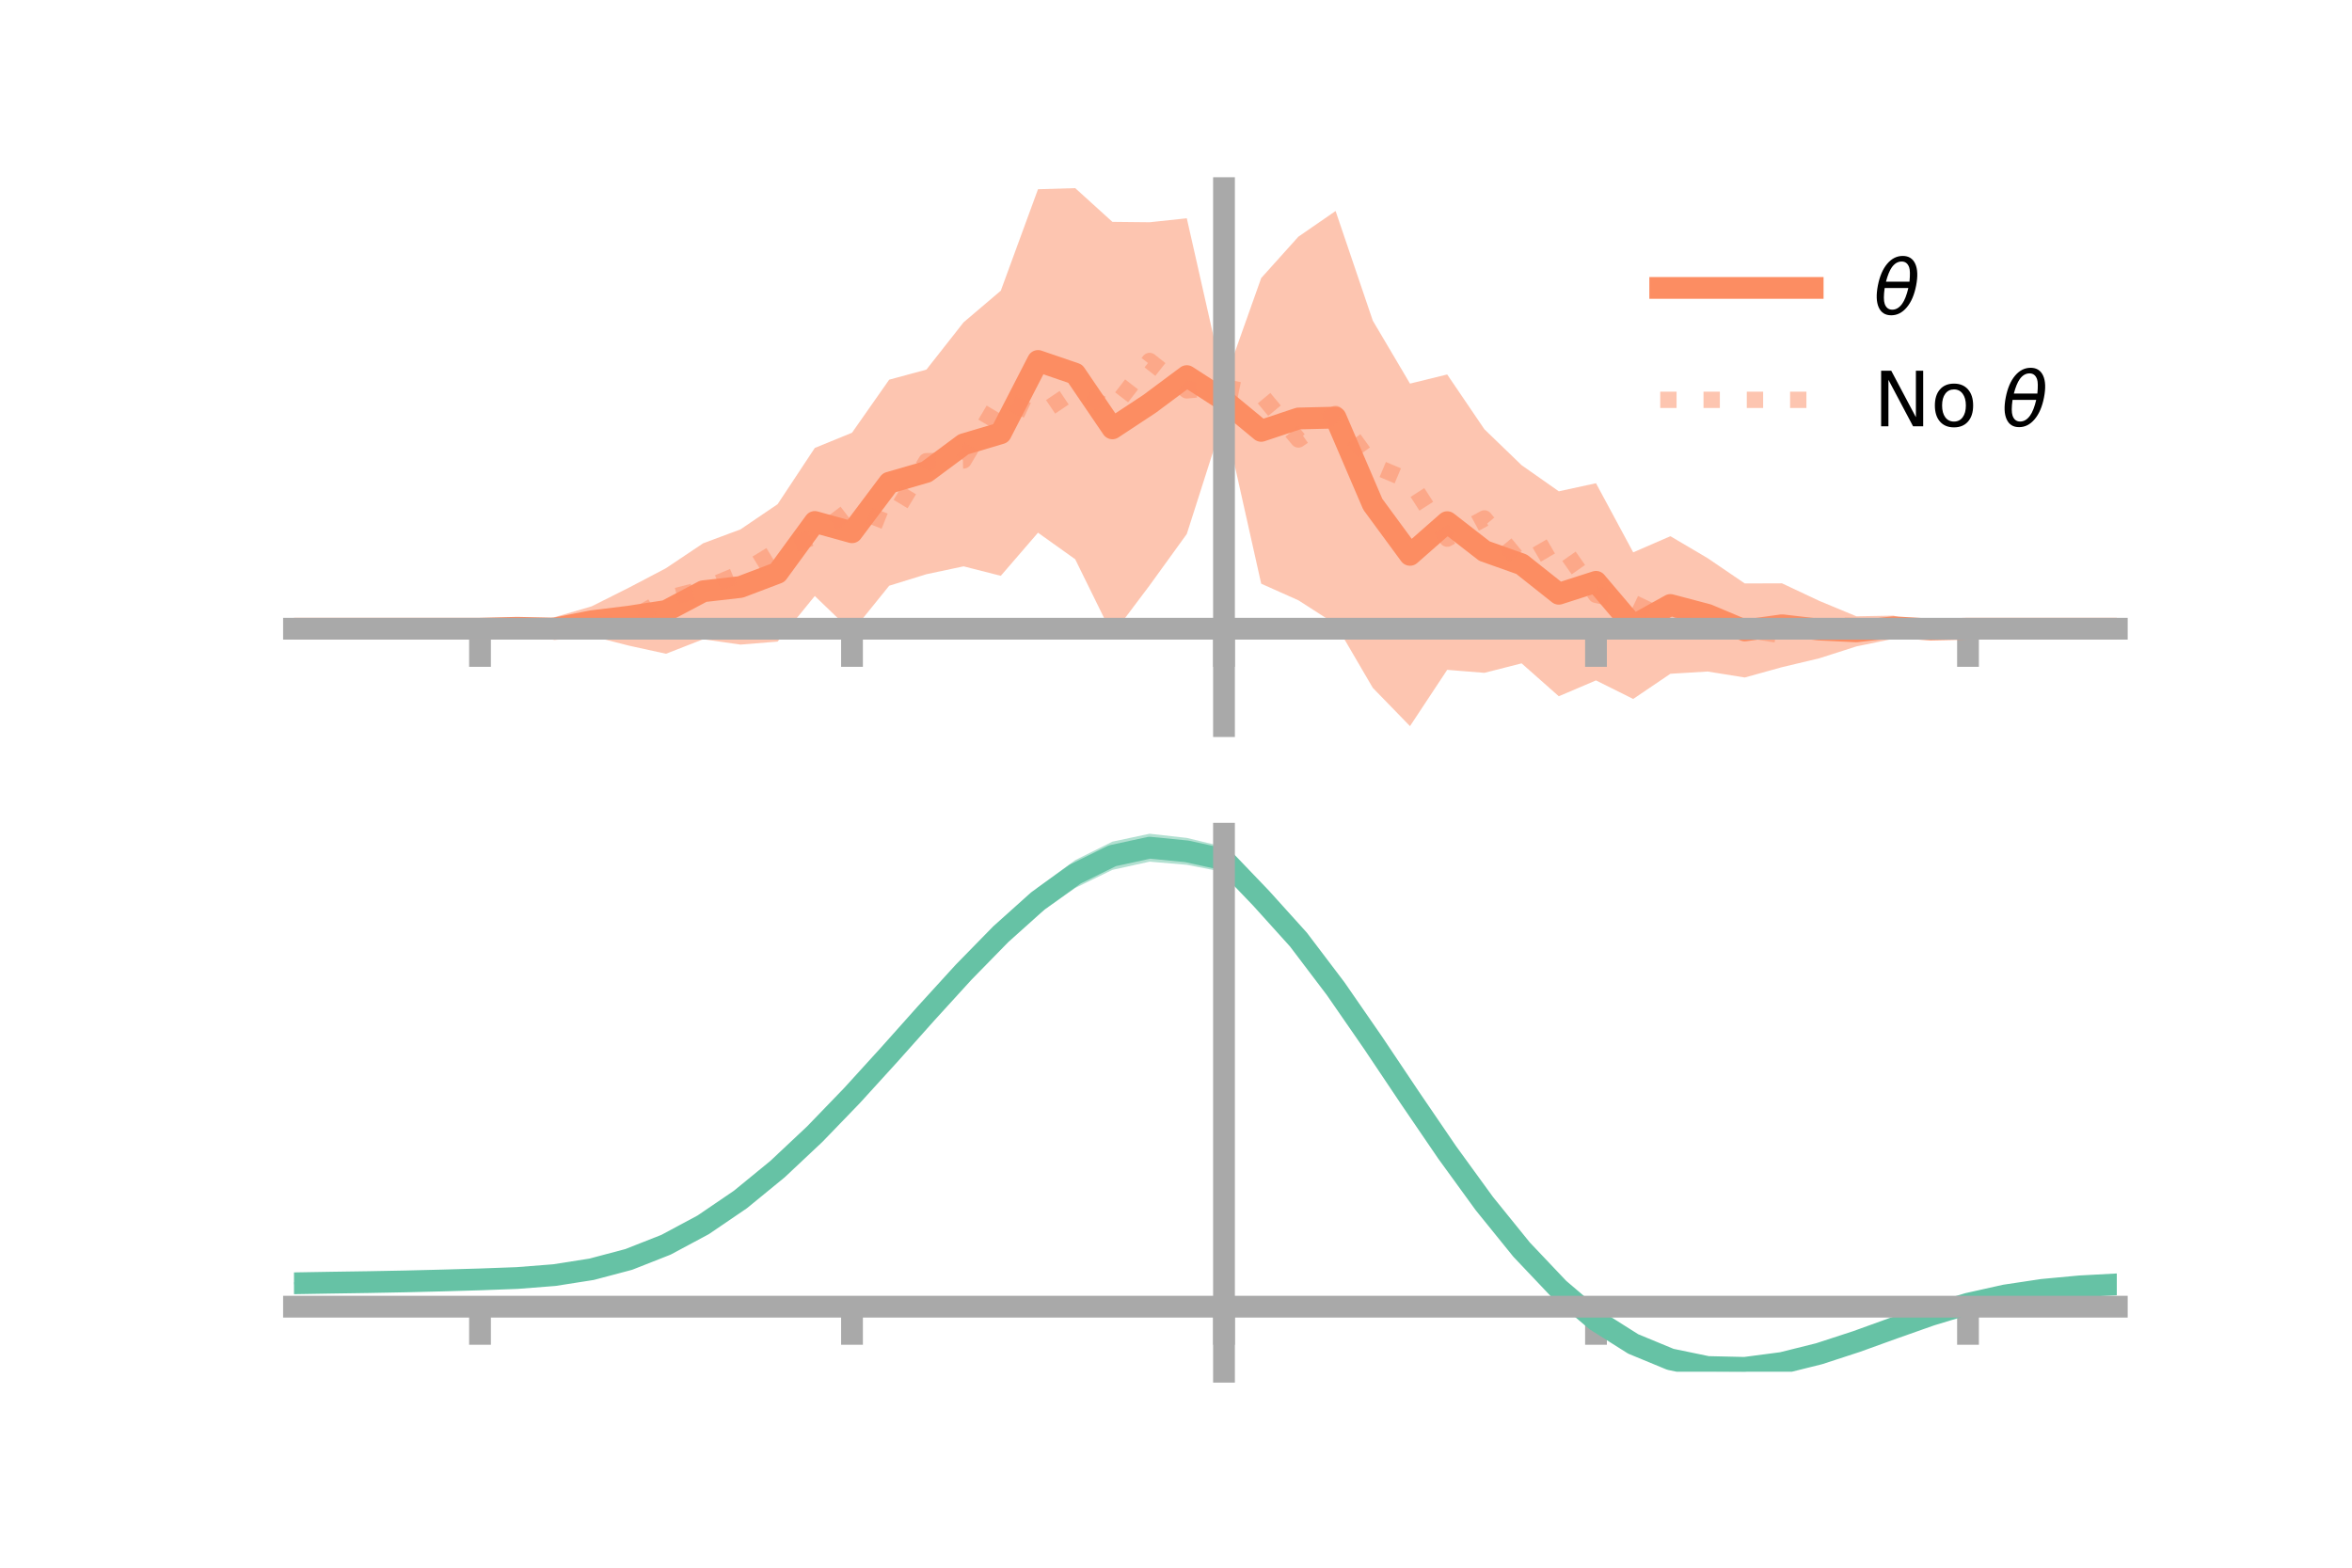
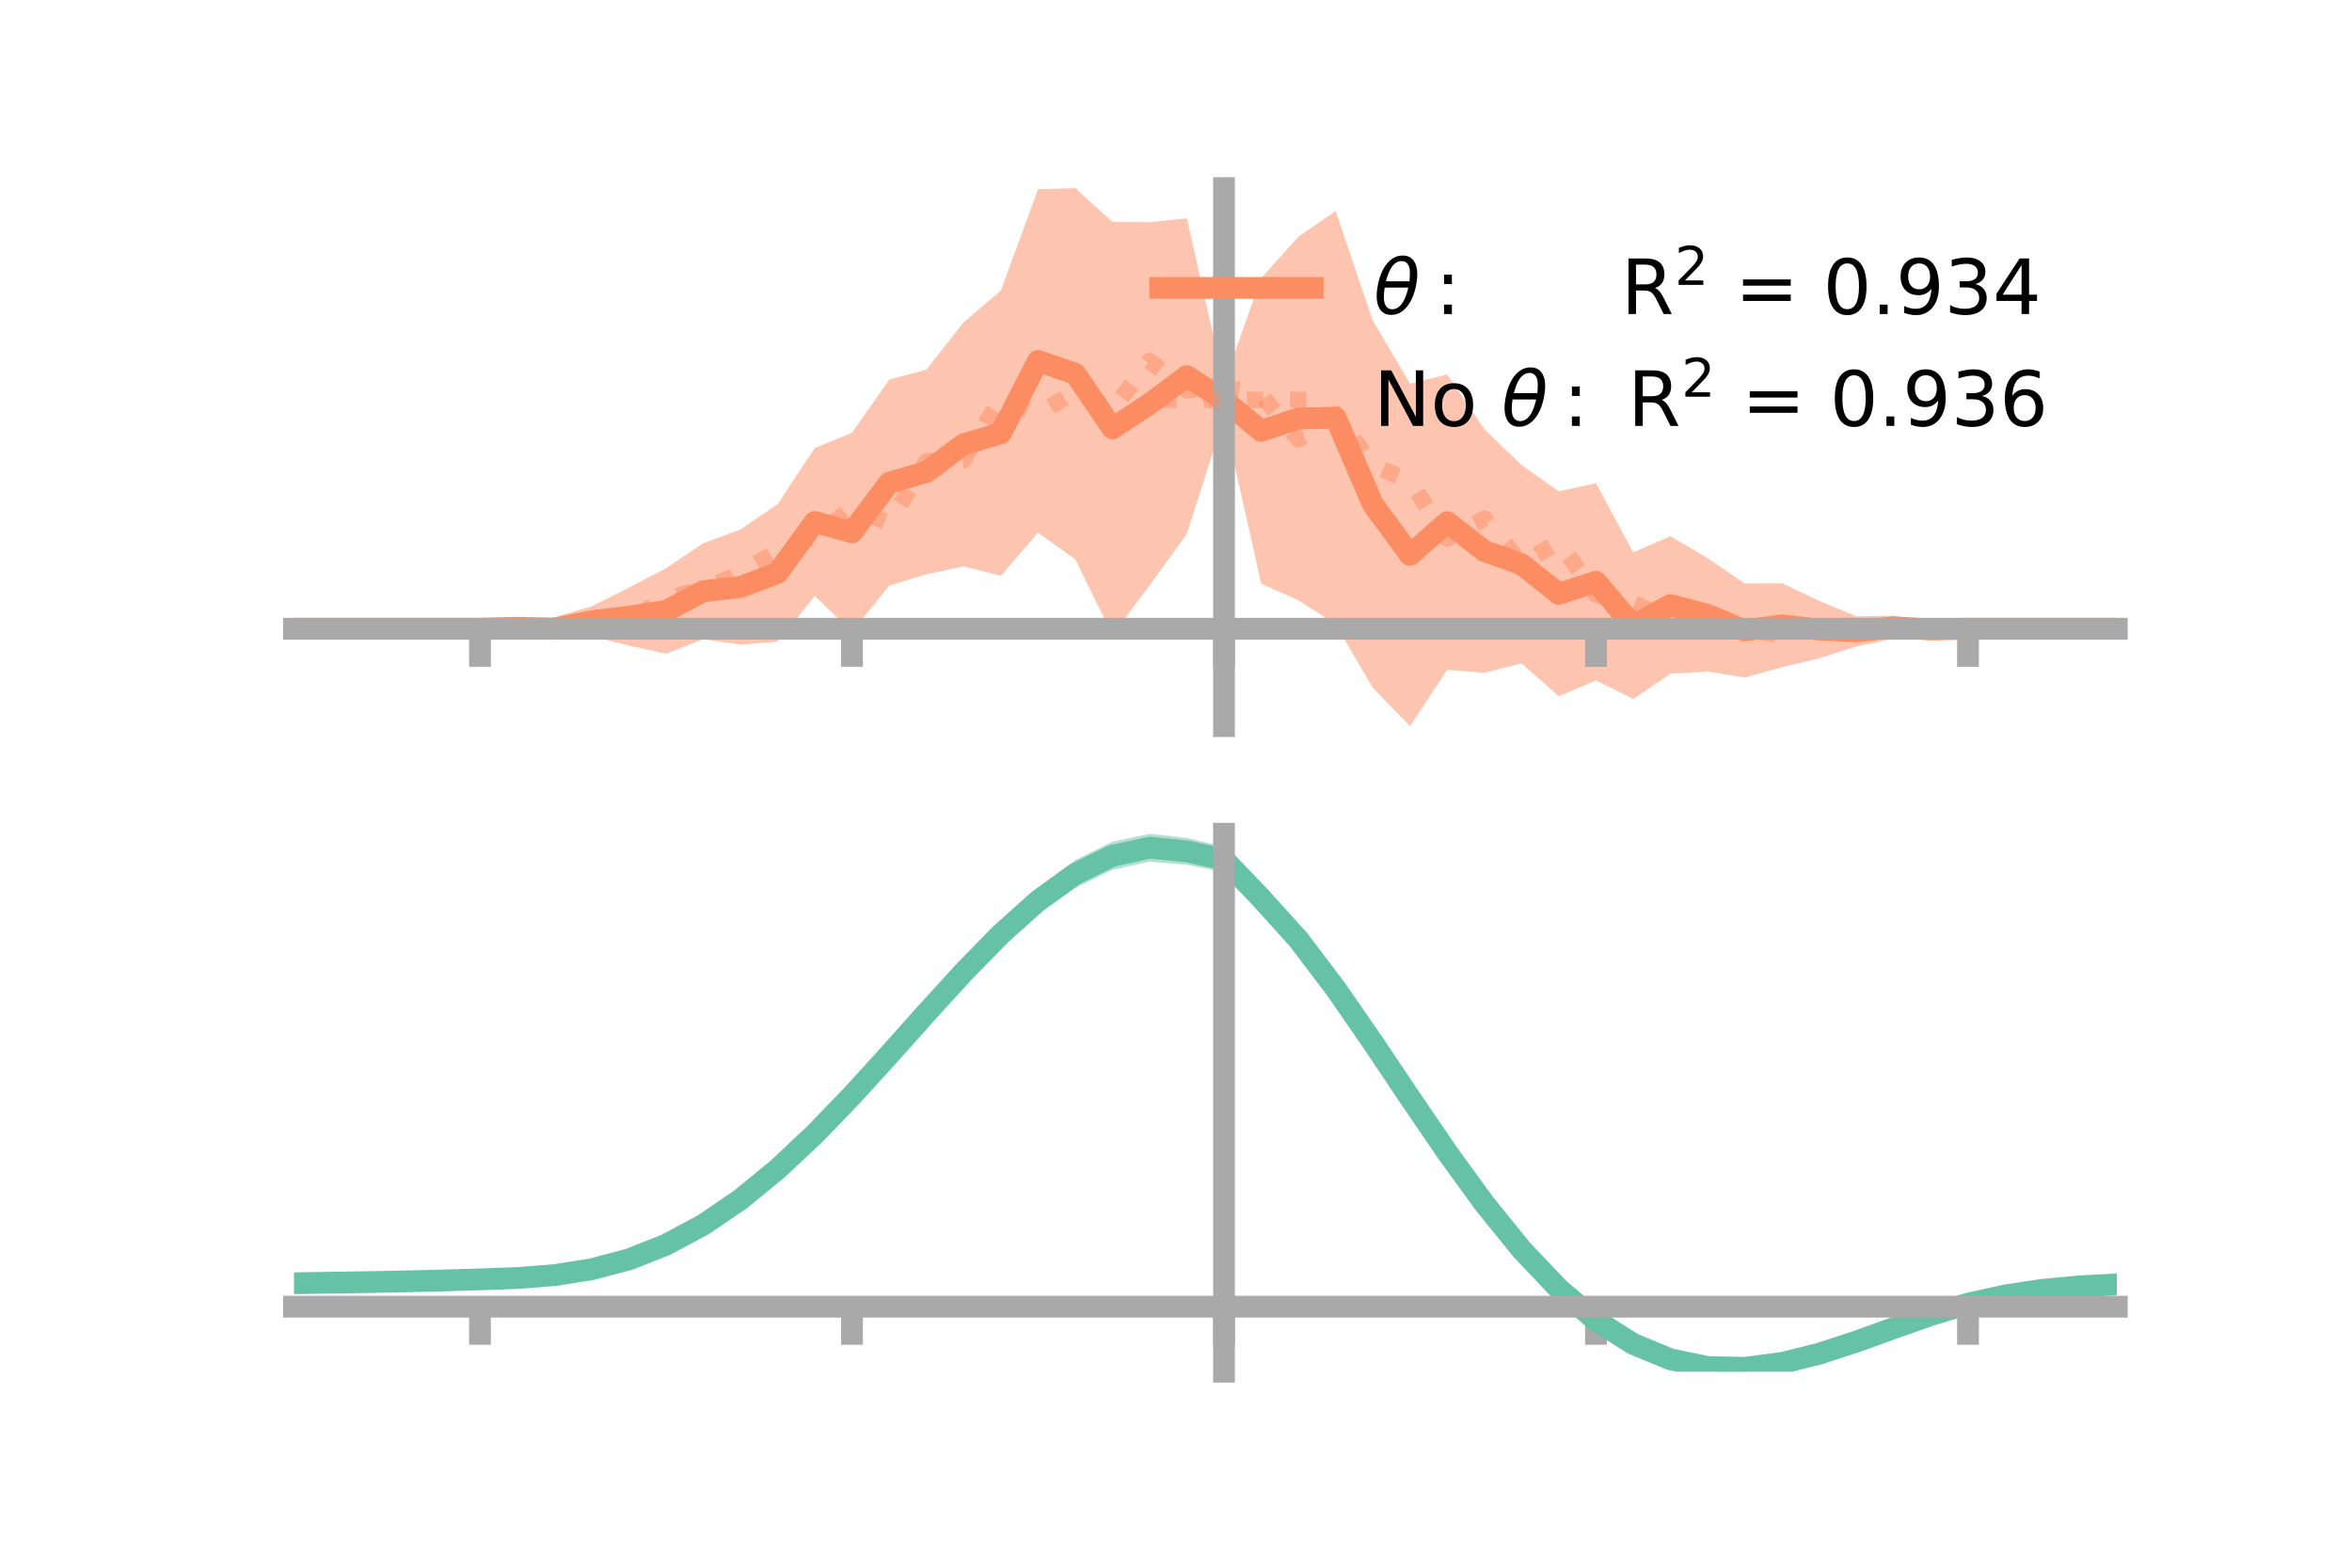
<svg xmlns="http://www.w3.org/2000/svg" xmlns:xlink="http://www.w3.org/1999/xlink" height="144pt" version="1.1" viewBox="0 0 216 144" width="216pt">
  <defs>
    <style type="text/css">
*{stroke-linecap:butt;stroke-linejoin:round;}
  </style>
  </defs>
  <g id="figure_1">
    <g id="patch_1">
      <path d="M 0 144  L 216 144  L 216 0  L 0 0  z " style="fill:none;" />
    </g>
    <g id="axes_1">
      <g id="patch_2">
        <path d="M 27 66.698  L 194.4 66.698  L 194.4 17.28  L 27 17.28  z " style="fill:none;" />
      </g>
      <g id="PolyCollection_1">
-         <path clip-path="url(#p03aeeaf985)" d="M 27 57.751  L 27 57.751  L 30.416 57.751  L 33.833 57.751  L 37.249 57.751  L 40.665 57.751  L 44.082 57.751  L 47.498 57.381  L 50.914 56.695  L 54.331 55.696  L 57.747 53.986  L 61.163 52.191  L 64.58 49.901  L 67.996 48.631  L 71.412 46.313  L 74.829 41.146  L 78.245 39.749  L 81.661 34.875  L 85.078 33.95  L 88.494 29.606  L 91.91 26.702  L 95.327 17.381  L 98.743 17.28  L 102.159 20.378  L 105.576 20.414  L 108.992 20.05  L 112.408 35.159  L 115.824 25.542  L 119.241 21.739  L 122.657 19.382  L 126.073 29.454  L 129.49 35.236  L 132.906 34.397  L 136.322 39.43  L 139.739 42.73  L 143.155 45.129  L 146.571 44.387  L 149.988 50.737  L 153.404 49.253  L 156.82 51.268  L 160.237 53.594  L 163.653 53.582  L 167.069 55.191  L 170.486 56.611  L 173.902 56.551  L 177.318 57.541  L 180.735 57.751  L 184.151 57.751  L 187.567 57.751  L 190.984 57.751  L 194.4 57.751  L 194.4 57.751  L 194.4 57.751  L 190.984 57.751  L 187.567 57.751  L 184.151 57.751  L 180.735 57.751  L 177.318 58.1  L 173.902 58.674  L 170.486 59.376  L 167.069 60.47  L 163.653 61.283  L 160.237 62.232  L 156.82 61.682  L 153.404 61.89  L 149.988 64.203  L 146.571 62.499  L 143.155 63.954  L 139.739 60.932  L 136.322 61.803  L 132.906 61.528  L 129.49 66.698  L 126.073 63.182  L 122.657 57.335  L 119.241 55.141  L 115.824 53.614  L 112.408 38.353  L 108.992 49.047  L 105.576 53.772  L 102.159 58.316  L 98.743 51.37  L 95.327 48.931  L 91.91 52.892  L 88.494 52.021  L 85.078 52.745  L 81.661 53.802  L 78.245 58.033  L 74.829 54.745  L 71.412 58.934  L 67.996 59.209  L 64.58 58.718  L 61.163 60.051  L 57.747 59.303  L 54.331 58.43  L 50.914 58.789  L 47.498 57.947  L 44.082 57.751  L 40.665 57.751  L 37.249 57.751  L 33.833 57.751  L 30.416 57.751  L 27 57.751  z " style="fill:#fc8d62;fill-opacity:0.5;" />
+         <path clip-path="url(#pb532265a66)" d="M 27 57.751  L 27 57.751  L 30.416 57.751  L 33.833 57.751  L 37.249 57.751  L 40.665 57.751  L 44.082 57.751  L 47.498 57.381  L 50.914 56.695  L 54.331 55.696  L 57.747 53.986  L 61.163 52.191  L 64.58 49.901  L 67.996 48.631  L 71.412 46.313  L 74.829 41.146  L 78.245 39.749  L 81.661 34.875  L 85.078 33.95  L 88.494 29.606  L 91.91 26.702  L 95.327 17.381  L 98.743 17.28  L 102.159 20.378  L 105.576 20.414  L 108.992 20.05  L 112.408 35.159  L 115.824 25.542  L 119.241 21.739  L 122.657 19.382  L 126.073 29.454  L 129.49 35.236  L 132.906 34.397  L 136.322 39.43  L 139.739 42.73  L 143.155 45.129  L 146.571 44.387  L 149.988 50.737  L 153.404 49.253  L 156.82 51.268  L 160.237 53.594  L 163.653 53.582  L 167.069 55.191  L 170.486 56.611  L 173.902 56.551  L 177.318 57.541  L 180.735 57.751  L 184.151 57.751  L 187.567 57.751  L 190.984 57.751  L 194.4 57.751  L 194.4 57.751  L 194.4 57.751  L 190.984 57.751  L 187.567 57.751  L 184.151 57.751  L 180.735 57.751  L 177.318 58.1  L 173.902 58.674  L 170.486 59.376  L 167.069 60.47  L 163.653 61.283  L 160.237 62.232  L 156.82 61.682  L 153.404 61.89  L 149.988 64.203  L 146.571 62.499  L 143.155 63.954  L 139.739 60.932  L 136.322 61.803  L 132.906 61.528  L 129.49 66.698  L 126.073 63.182  L 122.657 57.335  L 119.241 55.141  L 115.824 53.614  L 112.408 38.353  L 108.992 49.047  L 105.576 53.772  L 102.159 58.316  L 98.743 51.37  L 95.327 48.931  L 91.91 52.892  L 88.494 52.021  L 85.078 52.745  L 81.661 53.802  L 78.245 58.033  L 74.829 54.745  L 71.412 58.934  L 67.996 59.209  L 64.58 58.718  L 61.163 60.051  L 57.747 59.303  L 54.331 58.43  L 50.914 58.789  L 47.498 57.947  L 44.082 57.751  L 40.665 57.751  L 37.249 57.751  L 33.833 57.751  L 30.416 57.751  L 27 57.751  z " style="fill:#fc8d62;fill-opacity:0.5;" />
      </g>
      <g id="matplotlib.axis_1">
        <g id="xtick_1">
          <g id="line2d_1">
            <defs>
-               <path d="M 0 0  L 0 3.5  " id="ma3a696f826" style="stroke:#a9a9a9;stroke-width:2;" />
+               <path d="M 0 0  L 0 3.5  " id="mec5e85c306" style="stroke:#a9a9a9;stroke-width:2;" />
            </defs>
            <g>
-               <use style="fill:#a9a9a9;stroke:#a9a9a9;stroke-width:2;" x="44.082" xlink:href="#ma3a696f826" y="57.751" />
+               <use style="fill:#a9a9a9;stroke:#a9a9a9;stroke-width:2;" x="44.082" xlink:href="#mec5e85c306" y="57.751" />
            </g>
          </g>
        </g>
        <g id="xtick_2">
          <g id="line2d_2">
            <g>
-               <use style="fill:#a9a9a9;stroke:#a9a9a9;stroke-width:2;" x="78.245" xlink:href="#ma3a696f826" y="57.751" />
+               <use style="fill:#a9a9a9;stroke:#a9a9a9;stroke-width:2;" x="78.245" xlink:href="#mec5e85c306" y="57.751" />
            </g>
          </g>
        </g>
        <g id="xtick_3">
          <g id="line2d_3">
            <g>
-               <use style="fill:#a9a9a9;stroke:#a9a9a9;stroke-width:2;" x="112.408" xlink:href="#ma3a696f826" y="57.751" />
+               <use style="fill:#a9a9a9;stroke:#a9a9a9;stroke-width:2;" x="112.408" xlink:href="#mec5e85c306" y="57.751" />
            </g>
          </g>
        </g>
        <g id="xtick_4">
          <g id="line2d_4">
            <g>
-               <use style="fill:#a9a9a9;stroke:#a9a9a9;stroke-width:2;" x="146.571" xlink:href="#ma3a696f826" y="57.751" />
+               <use style="fill:#a9a9a9;stroke:#a9a9a9;stroke-width:2;" x="146.571" xlink:href="#mec5e85c306" y="57.751" />
            </g>
          </g>
        </g>
        <g id="xtick_5">
          <g id="line2d_5">
            <g>
-               <use style="fill:#a9a9a9;stroke:#a9a9a9;stroke-width:2;" x="180.735" xlink:href="#ma3a696f826" y="57.751" />
+               <use style="fill:#a9a9a9;stroke:#a9a9a9;stroke-width:2;" x="180.735" xlink:href="#mec5e85c306" y="57.751" />
            </g>
          </g>
        </g>
      </g>
      <g id="matplotlib.axis_2" />
      <g id="line2d_6">
-         <path clip-path="url(#p03aeeaf985)" d="M 27 57.751  L 30.416 57.751  L 33.833 57.751  L 37.249 57.751  L 40.665 57.751  L 44.082 57.751  L 47.498 57.664  L 50.914 57.742  L 54.331 57.063  L 57.747 56.645  L 61.163 56.121  L 64.58 54.31  L 67.996 53.92  L 71.412 52.623  L 74.829 47.945  L 78.245 48.891  L 81.661 44.339  L 85.078 43.348  L 88.494 40.814  L 91.91 39.797  L 95.327 33.156  L 98.743 34.325  L 102.159 39.347  L 105.576 37.093  L 108.992 34.548  L 112.408 36.756  L 115.824 39.578  L 119.241 38.44  L 122.657 38.358  L 126.073 46.318  L 129.49 50.967  L 132.906 47.963  L 136.322 50.617  L 139.739 51.831  L 143.155 54.541  L 146.571 53.443  L 149.988 57.47  L 153.404 55.572  L 156.82 56.475  L 160.237 57.913  L 163.653 57.433  L 167.069 57.831  L 170.486 57.994  L 173.902 57.613  L 177.318 57.821  L 180.735 57.751  L 184.151 57.751  L 187.567 57.751  L 190.984 57.751  L 194.4 57.751  " style="fill:none;stroke:#fc8d62;stroke-linecap:square;stroke-width:2;" />
+         <path clip-path="url(#pb532265a66)" d="M 27 57.751  L 30.416 57.751  L 33.833 57.751  L 37.249 57.751  L 40.665 57.751  L 44.082 57.751  L 47.498 57.664  L 50.914 57.742  L 54.331 57.063  L 57.747 56.645  L 61.163 56.121  L 64.58 54.31  L 67.996 53.92  L 71.412 52.623  L 74.829 47.945  L 78.245 48.891  L 81.661 44.339  L 85.078 43.348  L 88.494 40.814  L 91.91 39.797  L 95.327 33.156  L 98.743 34.325  L 102.159 39.347  L 105.576 37.093  L 108.992 34.548  L 112.408 36.756  L 115.824 39.578  L 119.241 38.44  L 122.657 38.358  L 126.073 46.318  L 129.49 50.967  L 132.906 47.963  L 136.322 50.617  L 139.739 51.831  L 143.155 54.541  L 146.571 53.443  L 149.988 57.47  L 153.404 55.572  L 156.82 56.475  L 160.237 57.913  L 163.653 57.433  L 167.069 57.831  L 170.486 57.994  L 173.902 57.613  L 177.318 57.821  L 180.735 57.751  L 184.151 57.751  L 187.567 57.751  L 190.984 57.751  L 194.4 57.751  " style="fill:none;stroke:#fc8d62;stroke-linecap:square;stroke-width:2;" />
      </g>
      <g id="line2d_7">
-         <path clip-path="url(#p03aeeaf985)" d="M 27 57.751  L 30.416 57.751  L 33.833 57.751  L 37.249 57.751  L 40.665 57.751  L 44.082 57.751  L 47.498 57.702  L 50.914 57.696  L 54.331 57.513  L 57.747 56.951  L 61.163 54.993  L 64.58 54.107  L 67.996 52.679  L 71.412 50.596  L 74.829 49.285  L 78.245 46.681  L 81.661 48.035  L 85.078 42.364  L 88.494 42.292  L 91.91 36.537  L 95.327 38.148  L 98.743 35.851  L 102.159 37.598  L 105.576 33.156  L 108.992 35.857  L 112.408 35.548  L 115.824 36.255  L 119.241 40.366  L 122.657 38.017  L 126.073 42.742  L 129.49 44.182  L 132.906 49.476  L 136.322 47.622  L 139.739 51.756  L 143.155 49.765  L 146.571 54.638  L 149.988 55.364  L 153.404 56.99  L 156.82 57.317  L 160.237 57.82  L 163.653 58.361  L 167.069 57.442  L 170.486 57.501  L 173.902 57.668  L 177.318 57.781  L 180.735 57.751  L 184.151 57.751  L 187.567 57.751  L 190.984 57.751  L 194.4 57.751  " style="fill:none;stroke:#fc8d62;stroke-dasharray:1.5,2.475;stroke-dashoffset:0;stroke-opacity:0.5;stroke-width:1.5;" />
+         <path clip-path="url(#pb532265a66)" d="M 27 57.751  L 30.416 57.751  L 33.833 57.751  L 37.249 57.751  L 40.665 57.751  L 44.082 57.751  L 47.498 57.702  L 50.914 57.696  L 54.331 57.513  L 57.747 56.951  L 61.163 54.993  L 64.58 54.107  L 67.996 52.679  L 71.412 50.596  L 74.829 49.285  L 78.245 46.681  L 81.661 48.035  L 85.078 42.364  L 88.494 42.292  L 91.91 36.537  L 95.327 38.148  L 98.743 35.851  L 102.159 37.598  L 105.576 33.156  L 108.992 35.857  L 112.408 35.548  L 115.824 36.255  L 119.241 40.366  L 122.657 38.017  L 126.073 42.742  L 129.49 44.182  L 132.906 49.476  L 136.322 47.622  L 139.739 51.756  L 143.155 49.765  L 146.571 54.638  L 149.988 55.364  L 153.404 56.99  L 156.82 57.317  L 160.237 57.82  L 163.653 58.361  L 167.069 57.442  L 170.486 57.501  L 173.902 57.668  L 177.318 57.781  L 180.735 57.751  L 184.151 57.751  L 187.567 57.751  L 190.984 57.751  L 194.4 57.751  " style="fill:none;stroke:#fc8d62;stroke-dasharray:1.5,2.475;stroke-dashoffset:0;stroke-opacity:0.5;stroke-width:1.5;" />
      </g>
      <g id="patch_3">
        <path d="M 112.408 66.698  L 112.408 17.28  " style="fill:none;stroke:#a9a9a9;stroke-linecap:square;stroke-linejoin:miter;stroke-width:2;" />
      </g>
      <g id="patch_4">
        <path d="M 194.4 66.698  L 194.4 17.28  " style="fill:none;" />
      </g>
      <g id="patch_5">
        <path d="M 27 57.751  L 194.4 57.751  " style="fill:none;stroke:#a9a9a9;stroke-linecap:square;stroke-linejoin:miter;stroke-width:2;" />
      </g>
      <g id="patch_6">
        <path d="M 27 17.28  L 194.4 17.28  " style="fill:none;" />
      </g>
      <g id="legend_1">
        <g id="line2d_8">
-           <path d="M 152.47 26.449  L 166.47 26.449  " style="fill:none;stroke:#fc8d62;stroke-linecap:square;stroke-width:2;" />
+           <path d="M 106.55 26.449  L 120.55 26.449  " style="fill:none;stroke:#fc8d62;stroke-linecap:square;stroke-width:2;" />
        </g>
        <g id="line2d_9" />
        <g id="text_1">
          <defs>
            <path d="M 45.516 34.672  L 14.453 34.672  Q 12.359 20.062 14.5 13.875  Q 17.188 6.25 24.469 6.25  Q 31.781 6.25 37.359 13.922  Q 42.234 20.656 45.516 34.672  z M 47.016 42.969  Q 48.344 56.844 46.625 61.719  Q 43.953 69.438 36.766 69.438  Q 29.297 69.438 23.828 61.812  Q 19.531 55.672 16.156 42.969  z M 38.188 76.766  Q 49.906 76.766 54.594 66.406  Q 59.281 56.109 55.719 37.844  Q 52.203 19.625 43.453 9.281  Q 34.766 -1.125 23.047 -1.125  Q 11.281 -1.125 6.641 9.281  Q 2 19.625 5.516 37.844  Q 9.078 56.109 17.719 66.406  Q 26.422 76.766 38.188 76.766  z " id="DejaVuSans-Oblique-952" />
+             <path d="M 11.719 12.406  L 22.016 12.406  L 22.016 0  L 11.719 0  z M 11.719 51.703  L 22.016 51.703  L 22.016 39.312  L 11.719 39.312  z " id="DejaVuSans-58" />
+             <path id="DejaVuSans-32" />
+             <path d="M 44.391 34.188  Q 47.562 33.109 50.562 29.594  Q 53.562 26.078 56.594 19.922  L 66.609 0  L 56 0  L 46.688 18.703  Q 43.062 26.031 39.672 28.422  Q 36.281 30.812 30.422 30.812  L 19.672 30.812  L 19.672 0  L 9.812 0  L 9.812 72.906  L 32.078 72.906  Q 44.578 72.906 50.734 67.672  Q 56.891 62.453 56.891 51.906  Q 56.891 45.016 53.688 40.469  Q 50.484 35.938 44.391 34.188  z M 19.672 64.797  L 19.672 38.922  L 32.078 38.922  Q 39.203 38.922 42.844 42.219  Q 46.484 45.516 46.484 51.906  Q 46.484 58.297 42.844 61.547  Q 39.203 64.797 32.078 64.797  z " id="DejaVuSans-82" />
+             <path d="M 19.188 8.297  L 53.609 8.297  L 53.609 0  L 7.328 0  L 7.328 8.297  Q 12.938 14.109 22.625 23.891  Q 32.328 33.688 34.812 36.531  Q 39.547 41.844 41.422 45.531  Q 43.312 49.219 43.312 52.781  Q 43.312 58.594 39.234 62.25  Q 35.156 65.922 28.609 65.922  Q 23.969 65.922 18.812 64.312  Q 13.672 62.703 7.812 59.422  L 7.812 69.391  Q 13.766 71.781 18.938 73  Q 24.125 74.219 28.422 74.219  Q 39.75 74.219 46.484 68.547  Q 53.219 62.891 53.219 53.422  Q 53.219 48.922 51.531 44.891  Q 49.859 40.875 45.406 35.406  Q 44.188 33.984 37.641 27.219  Q 31.109 20.453 19.188 8.297  z " id="DejaVuSans-50" />
+             <path d="M 10.594 45.406  L 73.188 45.406  L 73.188 37.203  L 10.594 37.203  z M 10.594 25.484  L 73.188 25.484  L 73.188 17.188  L 10.594 17.188  z " id="DejaVuSans-61" />
+             <path d="M 31.781 66.406  Q 24.172 66.406 20.328 58.906  Q 16.5 51.422 16.5 36.375  Q 16.5 21.391 20.328 13.891  Q 24.172 6.391 31.781 6.391  Q 39.453 6.391 43.281 13.891  Q 47.125 21.391 47.125 36.375  Q 47.125 51.422 43.281 58.906  Q 39.453 66.406 31.781 66.406  z M 31.781 74.219  Q 44.047 74.219 50.516 64.516  Q 56.984 54.828 56.984 36.375  Q 56.984 17.969 50.516 8.266  Q 44.047 -1.422 31.781 -1.422  Q 19.531 -1.422 13.062 8.266  Q 6.594 17.969 6.594 36.375  Q 6.594 54.828 13.062 64.516  Q 19.531 74.219 31.781 74.219  z " id="DejaVuSans-48" />
+             <path d="M 10.688 12.406  L 21 12.406  L 21 0  L 10.688 0  z " id="DejaVuSans-46" />
+             <path d="M 10.984 1.516  L 10.984 10.5  Q 14.703 8.734 18.5 7.812  Q 22.312 6.891 25.984 6.891  Q 35.75 6.891 40.891 13.453  Q 46.047 20.016 46.781 33.406  Q 43.953 29.203 39.594 26.953  Q 35.25 24.703 29.984 24.703  Q 19.047 24.703 12.672 31.312  Q 6.297 37.938 6.297 49.422  Q 6.297 60.641 12.938 67.422  Q 19.578 74.219 30.609 74.219  Q 43.266 74.219 49.922 64.516  Q 56.594 54.828 56.594 36.375  Q 56.594 19.141 48.406 8.859  Q 40.234 -1.422 26.422 -1.422  Q 22.703 -1.422 18.891 -0.688  Q 15.094 0.047 10.984 1.516  z M 30.609 32.422  Q 37.25 32.422 41.125 36.953  Q 45.016 41.5 45.016 49.422  Q 45.016 57.281 41.125 61.844  Q 37.25 66.406 30.609 66.406  Q 23.969 66.406 20.094 61.844  Q 16.219 57.281 16.219 49.422  Q 16.219 41.5 20.094 36.953  Q 23.969 32.422 30.609 32.422  z " id="DejaVuSans-57" />
+             <path d="M 40.578 39.312  Q 47.656 37.797 51.625 33  Q 55.609 28.219 55.609 21.188  Q 55.609 10.406 48.188 4.484  Q 40.766 -1.422 27.094 -1.422  Q 22.516 -1.422 17.656 -0.516  Q 12.797 0.391 7.625 2.203  L 7.625 11.719  Q 11.719 9.328 16.594 8.109  Q 21.484 6.891 26.812 6.891  Q 36.078 6.891 40.938 10.547  Q 45.797 14.203 45.797 21.188  Q 45.797 27.641 41.281 31.266  Q 36.766 34.906 28.719 34.906  L 20.219 34.906  L 20.219 43.016  L 29.109 43.016  Q 36.375 43.016 40.234 45.922  Q 44.094 48.828 44.094 54.297  Q 44.094 59.906 40.109 62.906  Q 36.141 65.922 28.719 65.922  Q 24.656 65.922 20.016 65.031  Q 15.375 64.156 9.812 62.312  L 9.812 71.094  Q 15.438 72.656 20.344 73.438  Q 25.25 74.219 29.594 74.219  Q 40.828 74.219 47.359 69.109  Q 53.906 64.016 53.906 55.328  Q 53.906 49.266 50.438 45.094  Q 46.969 40.922 40.578 39.312  z " id="DejaVuSans-51" />
+             <path d="M 37.797 64.312  L 12.891 25.391  L 37.797 25.391  z M 35.203 72.906  L 47.609 72.906  L 47.609 25.391  L 58.016 25.391  L 58.016 17.188  L 47.609 17.188  L 47.609 0  L 37.797 0  L 37.797 17.188  L 4.891 17.188  L 4.891 26.703  z " id="DejaVuSans-52" />
          </defs>
-           <g transform="translate(172.07 28.89891)scale(0.07 -0.07)">
-             <use transform="translate(0 0.234375)" xlink:href="#DejaVuSans-Oblique-952" />
+           <g transform="translate(126.15 28.89891)scale(0.07 -0.07)">
+             <use transform="translate(0 0.765625)" xlink:href="#DejaVuSans-Oblique-952" />
+             <use transform="translate(80.66406 0.765625)" xlink:href="#DejaVuSans-58" />
+             <use transform="translate(133.8379 0.765625)" xlink:href="#DejaVuSans-32" />
+             <use transform="translate(165.625 0.765625)" xlink:href="#DejaVuSans-32" />
+             <use transform="translate(197.4121 0.765625)" xlink:href="#DejaVuSans-32" />
+             <use transform="translate(229.1992 0.765625)" xlink:href="#DejaVuSans-32" />
+             <use transform="translate(260.9863 0.765625)" xlink:href="#DejaVuSans-32" />
+             <use transform="translate(292.7734 0.765625)" xlink:href="#DejaVuSans-32" />
+             <use transform="translate(324.5605 0.765625)" xlink:href="#DejaVuSans-82" />
+             <use transform="translate(395 39.04688)scale(0.7)" xlink:href="#DejaVuSans-50" />
+             <use transform="translate(442.2705 0.765625)" xlink:href="#DejaVuSans-32" />
+             <use transform="translate(474.0576 0.765625)" xlink:href="#DejaVuSans-61" />
+             <use transform="translate(557.8467 0.765625)" xlink:href="#DejaVuSans-32" />
+             <use transform="translate(589.6338 0.765625)" xlink:href="#DejaVuSans-48" />
+             <use transform="translate(653.2568 0.765625)" xlink:href="#DejaVuSans-46" />
+             <use transform="translate(685.0439 0.765625)" xlink:href="#DejaVuSans-57" />
+             <use transform="translate(748.667 0.765625)" xlink:href="#DejaVuSans-51" />
+             <use transform="translate(812.29 0.765625)" xlink:href="#DejaVuSans-52" />
          </g>
        </g>
        <g id="line2d_10">
-           <path d="M 152.47 36.724  L 166.47 36.724  " style="fill:none;stroke:#fc8d62;stroke-dasharray:1.5,2.475;stroke-dashoffset:0;stroke-opacity:0.5;stroke-width:1.5;" />
+           <path d="M 106.55 36.724  L 120.55 36.724  " style="fill:none;stroke:#fc8d62;stroke-dasharray:1.5,2.475;stroke-dashoffset:0;stroke-opacity:0.5;stroke-width:1.5;" />
        </g>
        <g id="line2d_11" />
        <g id="text_2">
          <defs>
            <path d="M 9.812 72.906  L 23.094 72.906  L 55.422 11.922  L 55.422 72.906  L 64.984 72.906  L 64.984 0  L 51.703 0  L 19.391 60.984  L 19.391 0  L 9.812 0  z " id="DejaVuSans-78" />
            <path d="M 30.609 48.391  Q 23.391 48.391 19.188 42.75  Q 14.984 37.109 14.984 27.297  Q 14.984 17.484 19.156 11.844  Q 23.344 6.203 30.609 6.203  Q 37.797 6.203 41.984 11.859  Q 46.188 17.531 46.188 27.297  Q 46.188 37.016 41.984 42.703  Q 37.797 48.391 30.609 48.391  z M 30.609 56  Q 42.328 56 49.016 48.375  Q 55.719 40.766 55.719 27.297  Q 55.719 13.875 49.016 6.219  Q 42.328 -1.422 30.609 -1.422  Q 18.844 -1.422 12.172 6.219  Q 5.516 13.875 5.516 27.297  Q 5.516 40.766 12.172 48.375  Q 18.844 56 30.609 56  z " id="DejaVuSans-111" />
-             <path id="DejaVuSans-32" />
+             <path d="M 33.016 40.375  Q 26.375 40.375 22.484 35.828  Q 18.609 31.297 18.609 23.391  Q 18.609 15.531 22.484 10.953  Q 26.375 6.391 33.016 6.391  Q 39.656 6.391 43.531 10.953  Q 47.406 15.531 47.406 23.391  Q 47.406 31.297 43.531 35.828  Q 39.656 40.375 33.016 40.375  z M 52.594 71.297  L 52.594 62.312  Q 48.875 64.062 45.094 64.984  Q 41.312 65.922 37.594 65.922  Q 27.828 65.922 22.672 59.328  Q 17.531 52.734 16.797 39.406  Q 19.672 43.656 24.016 45.922  Q 28.375 48.188 33.594 48.188  Q 44.578 48.188 50.953 41.516  Q 57.328 34.859 57.328 23.391  Q 57.328 12.156 50.688 5.359  Q 44.047 -1.422 33.016 -1.422  Q 20.359 -1.422 13.672 8.266  Q 6.984 17.969 6.984 36.375  Q 6.984 53.656 15.188 63.938  Q 23.391 74.219 37.203 74.219  Q 40.922 74.219 44.703 73.484  Q 48.484 72.75 52.594 71.297  z " id="DejaVuSans-54" />
          </defs>
-           <g transform="translate(172.07 39.17359)scale(0.07 -0.07)">
-             <use transform="translate(0 0.234375)" xlink:href="#DejaVuSans-78" />
-             <use transform="translate(74.80469 0.234375)" xlink:href="#DejaVuSans-111" />
-             <use transform="translate(135.9863 0.234375)" xlink:href="#DejaVuSans-32" />
-             <use transform="translate(167.7734 0.234375)" xlink:href="#DejaVuSans-Oblique-952" />
+           <g transform="translate(126.15 39.17359)scale(0.07 -0.07)">
+             <use transform="translate(0 0.765625)" xlink:href="#DejaVuSans-78" />
+             <use transform="translate(74.80469 0.765625)" xlink:href="#DejaVuSans-111" />
+             <use transform="translate(135.9863 0.765625)" xlink:href="#DejaVuSans-32" />
+             <use transform="translate(167.7734 0.765625)" xlink:href="#DejaVuSans-Oblique-952" />
+             <use transform="translate(248.4375 0.765625)" xlink:href="#DejaVuSans-58" />
+             <use transform="translate(301.6113 0.765625)" xlink:href="#DejaVuSans-32" />
+             <use transform="translate(333.3984 0.765625)" xlink:href="#DejaVuSans-82" />
+             <use transform="translate(403.8379 39.04688)scale(0.7)" xlink:href="#DejaVuSans-50" />
+             <use transform="translate(451.1084 0.765625)" xlink:href="#DejaVuSans-32" />
+             <use transform="translate(482.8955 0.765625)" xlink:href="#DejaVuSans-61" />
+             <use transform="translate(566.6846 0.765625)" xlink:href="#DejaVuSans-32" />
+             <use transform="translate(598.4717 0.765625)" xlink:href="#DejaVuSans-48" />
+             <use transform="translate(662.0947 0.765625)" xlink:href="#DejaVuSans-46" />
+             <use transform="translate(693.8818 0.765625)" xlink:href="#DejaVuSans-57" />
+             <use transform="translate(757.5049 0.765625)" xlink:href="#DejaVuSans-51" />
+             <use transform="translate(821.1279 0.765625)" xlink:href="#DejaVuSans-54" />
          </g>
        </g>
      </g>
    </g>
    <g id="axes_2">
      <g id="patch_7">
        <path d="M 27 126  L 194.4 126  L 194.4 76.582  L 27 76.582  z " style="fill:none;" />
      </g>
      <g id="PolyCollection_2">
-         <path clip-path="url(#p27968aceeb)" d="M 27 117.979  L 27 117.775  L 30.416 117.741  L 33.833 117.711  L 37.249 117.658  L 40.665 117.567  L 44.082 117.454  L 47.498 117.314  L 50.914 117.032  L 54.331 116.477  L 57.747 115.542  L 61.163 114.148  L 64.58 112.249  L 67.996 109.836  L 71.412 106.935  L 74.829 103.605  L 78.245 99.939  L 81.661 96.058  L 85.078 92.105  L 88.494 88.245  L 91.91 84.654  L 95.327 81.514  L 98.743 79.008  L 102.159 77.31  L 105.576 76.582  L 108.992 76.966  L 112.408 77.79  L 115.824 81.458  L 119.241 85.365  L 122.657 90.001  L 126.073 95.067  L 129.49 100.276  L 132.906 105.368  L 136.322 110.119  L 139.739 114.355  L 143.155 117.957  L 146.571 120.851  L 149.988 123.007  L 153.404 124.432  L 156.82 125.169  L 160.237 125.29  L 163.653 124.896  L 167.069 124.106  L 170.486 123.05  L 173.902 121.86  L 177.318 120.67  L 180.735 119.626  L 184.151 118.852  L 187.567 118.335  L 190.984 118.021  L 194.4 117.853  L 194.4 118.099  L 194.4 118.099  L 190.984 118.298  L 187.567 118.624  L 184.151 119.132  L 180.735 119.882  L 177.318 120.91  L 173.902 122.132  L 170.486 123.41  L 167.069 124.584  L 163.653 125.496  L 160.237 126  L 156.82 125.966  L 153.404 125.287  L 149.988 123.888  L 146.571 121.731  L 143.155 118.82  L 139.739 115.21  L 136.322 111.004  L 132.906 106.348  L 129.49 101.421  L 126.073 96.432  L 122.657 91.617  L 119.241 87.238  L 115.824 83.571  L 112.408 80.109  L 108.992 79.437  L 105.576 79.146  L 102.159 79.903  L 98.743 81.565  L 95.327 83.976  L 91.91 86.966  L 88.494 90.363  L 85.078 93.996  L 81.661 97.699  L 78.245 101.324  L 74.829 104.737  L 71.412 107.831  L 67.996 110.523  L 64.58 112.762  L 61.163 114.526  L 57.747 115.826  L 54.331 116.7  L 50.914 117.217  L 47.498 117.471  L 44.082 117.584  L 40.665 117.669  L 37.249 117.749  L 33.833 117.824  L 30.416 117.897  L 27 117.979  z " style="fill:#66c2a5;fill-opacity:0.5;" />
+         <path clip-path="url(#p0aa3cd7337)" d="M 27 117.979  L 27 117.775  L 30.416 117.741  L 33.833 117.711  L 37.249 117.658  L 40.665 117.567  L 44.082 117.454  L 47.498 117.314  L 50.914 117.032  L 54.331 116.477  L 57.747 115.542  L 61.163 114.148  L 64.58 112.249  L 67.996 109.836  L 71.412 106.935  L 74.829 103.605  L 78.245 99.939  L 81.661 96.058  L 85.078 92.105  L 88.494 88.245  L 91.91 84.654  L 95.327 81.514  L 98.743 79.008  L 102.159 77.31  L 105.576 76.582  L 108.992 76.966  L 112.408 77.79  L 115.824 81.458  L 119.241 85.365  L 122.657 90.001  L 126.073 95.067  L 129.49 100.276  L 132.906 105.368  L 136.322 110.119  L 139.739 114.355  L 143.155 117.957  L 146.571 120.851  L 149.988 123.007  L 153.404 124.432  L 156.82 125.169  L 160.237 125.29  L 163.653 124.896  L 167.069 124.106  L 170.486 123.05  L 173.902 121.86  L 177.318 120.67  L 180.735 119.626  L 184.151 118.852  L 187.567 118.335  L 190.984 118.021  L 194.4 117.853  L 194.4 118.099  L 194.4 118.099  L 190.984 118.298  L 187.567 118.624  L 184.151 119.132  L 180.735 119.882  L 177.318 120.91  L 173.902 122.132  L 170.486 123.41  L 167.069 124.584  L 163.653 125.496  L 160.237 126  L 156.82 125.966  L 153.404 125.287  L 149.988 123.888  L 146.571 121.731  L 143.155 118.82  L 139.739 115.21  L 136.322 111.004  L 132.906 106.348  L 129.49 101.421  L 126.073 96.432  L 122.657 91.617  L 119.241 87.238  L 115.824 83.571  L 112.408 80.109  L 108.992 79.437  L 105.576 79.146  L 102.159 79.903  L 98.743 81.565  L 95.327 83.976  L 91.91 86.966  L 88.494 90.363  L 85.078 93.996  L 81.661 97.699  L 78.245 101.324  L 74.829 104.737  L 71.412 107.831  L 67.996 110.523  L 64.58 112.762  L 61.163 114.526  L 57.747 115.826  L 54.331 116.7  L 50.914 117.217  L 47.498 117.471  L 44.082 117.584  L 40.665 117.669  L 37.249 117.749  L 33.833 117.824  L 30.416 117.897  L 27 117.979  z " style="fill:#66c2a5;fill-opacity:0.5;" />
      </g>
      <g id="matplotlib.axis_3">
        <g id="xtick_6">
          <g id="line2d_12">
            <g>
-               <use style="fill:#a9a9a9;stroke:#a9a9a9;stroke-width:2;" x="44.082" xlink:href="#ma3a696f826" y="120.025" />
+               <use style="fill:#a9a9a9;stroke:#a9a9a9;stroke-width:2;" x="44.082" xlink:href="#mec5e85c306" y="120.025" />
            </g>
          </g>
        </g>
        <g id="xtick_7">
          <g id="line2d_13">
            <g>
-               <use style="fill:#a9a9a9;stroke:#a9a9a9;stroke-width:2;" x="78.245" xlink:href="#ma3a696f826" y="120.025" />
+               <use style="fill:#a9a9a9;stroke:#a9a9a9;stroke-width:2;" x="78.245" xlink:href="#mec5e85c306" y="120.025" />
            </g>
          </g>
        </g>
        <g id="xtick_8">
          <g id="line2d_14">
            <g>
-               <use style="fill:#a9a9a9;stroke:#a9a9a9;stroke-width:2;" x="112.408" xlink:href="#ma3a696f826" y="120.025" />
+               <use style="fill:#a9a9a9;stroke:#a9a9a9;stroke-width:2;" x="112.408" xlink:href="#mec5e85c306" y="120.025" />
            </g>
          </g>
        </g>
        <g id="xtick_9">
          <g id="line2d_15">
            <g>
-               <use style="fill:#a9a9a9;stroke:#a9a9a9;stroke-width:2;" x="146.571" xlink:href="#ma3a696f826" y="120.025" />
+               <use style="fill:#a9a9a9;stroke:#a9a9a9;stroke-width:2;" x="146.571" xlink:href="#mec5e85c306" y="120.025" />
            </g>
          </g>
        </g>
        <g id="xtick_10">
          <g id="line2d_16">
            <g>
-               <use style="fill:#a9a9a9;stroke:#a9a9a9;stroke-width:2;" x="180.735" xlink:href="#ma3a696f826" y="120.025" />
+               <use style="fill:#a9a9a9;stroke:#a9a9a9;stroke-width:2;" x="180.735" xlink:href="#mec5e85c306" y="120.025" />
            </g>
          </g>
        </g>
      </g>
      <g id="matplotlib.axis_4" />
      <g id="line2d_17">
-         <path clip-path="url(#p27968aceeb)" d="M 27 117.877  L 30.416 117.819  L 33.833 117.768  L 37.249 117.703  L 40.665 117.618  L 44.082 117.519  L 47.498 117.393  L 50.914 117.125  L 54.331 116.589  L 57.747 115.684  L 61.163 114.337  L 64.58 112.506  L 67.996 110.18  L 71.412 107.383  L 74.829 104.171  L 78.245 100.632  L 81.661 96.879  L 85.078 93.05  L 88.494 89.304  L 91.91 85.81  L 95.327 82.745  L 98.743 80.287  L 102.159 78.606  L 105.576 77.864  L 108.992 78.201  L 112.408 78.949  L 115.824 82.515  L 119.241 86.302  L 122.657 90.809  L 126.073 95.749  L 129.49 100.849  L 132.906 105.858  L 136.322 110.561  L 139.739 114.783  L 143.155 118.388  L 146.571 121.291  L 149.988 123.448  L 153.404 124.86  L 156.82 125.567  L 160.237 125.645  L 163.653 125.196  L 167.069 124.345  L 170.486 123.23  L 173.902 121.996  L 177.318 120.79  L 180.735 119.754  L 184.151 118.992  L 187.567 118.479  L 190.984 118.16  L 194.4 117.976  " style="fill:none;stroke:#66c2a5;stroke-linecap:square;stroke-width:2;" />
+         <path clip-path="url(#p0aa3cd7337)" d="M 27 117.877  L 30.416 117.819  L 33.833 117.768  L 37.249 117.703  L 40.665 117.618  L 44.082 117.519  L 47.498 117.393  L 50.914 117.125  L 54.331 116.589  L 57.747 115.684  L 61.163 114.337  L 64.58 112.506  L 67.996 110.18  L 71.412 107.383  L 74.829 104.171  L 78.245 100.632  L 81.661 96.879  L 85.078 93.05  L 88.494 89.304  L 91.91 85.81  L 95.327 82.745  L 98.743 80.287  L 102.159 78.606  L 105.576 77.864  L 108.992 78.201  L 112.408 78.949  L 115.824 82.515  L 119.241 86.302  L 122.657 90.809  L 126.073 95.749  L 129.49 100.849  L 132.906 105.858  L 136.322 110.561  L 139.739 114.783  L 143.155 118.388  L 146.571 121.291  L 149.988 123.448  L 153.404 124.86  L 156.82 125.567  L 160.237 125.645  L 163.653 125.196  L 167.069 124.345  L 170.486 123.23  L 173.902 121.996  L 177.318 120.79  L 180.735 119.754  L 184.151 118.992  L 187.567 118.479  L 190.984 118.16  L 194.4 117.976  " style="fill:none;stroke:#66c2a5;stroke-linecap:square;stroke-width:2;" />
      </g>
      <g id="patch_8">
        <path d="M 112.408 126  L 112.408 76.582  " style="fill:none;stroke:#a9a9a9;stroke-linecap:square;stroke-linejoin:miter;stroke-width:2;" />
      </g>
      <g id="patch_9">
        <path d="M 194.4 126  L 194.4 76.582  " style="fill:none;" />
      </g>
      <g id="patch_10">
        <path d="M 27 120.025  L 194.4 120.025  " style="fill:none;stroke:#a9a9a9;stroke-linecap:square;stroke-linejoin:miter;stroke-width:2;" />
      </g>
      <g id="patch_11">
        <path d="M 27 76.582  L 194.4 76.582  " style="fill:none;" />
      </g>
    </g>
  </g>
  <defs>
-     <clipPath id="p03aeeaf985">
+     <clipPath id="pb532265a66">
      <rect height="49.418" width="167.4" x="27" y="17.28" />
    </clipPath>
-     <clipPath id="p27968aceeb">
+     <clipPath id="p0aa3cd7337">
      <rect height="49.418" width="167.4" x="27" y="76.582" />
    </clipPath>
  </defs>
</svg>
